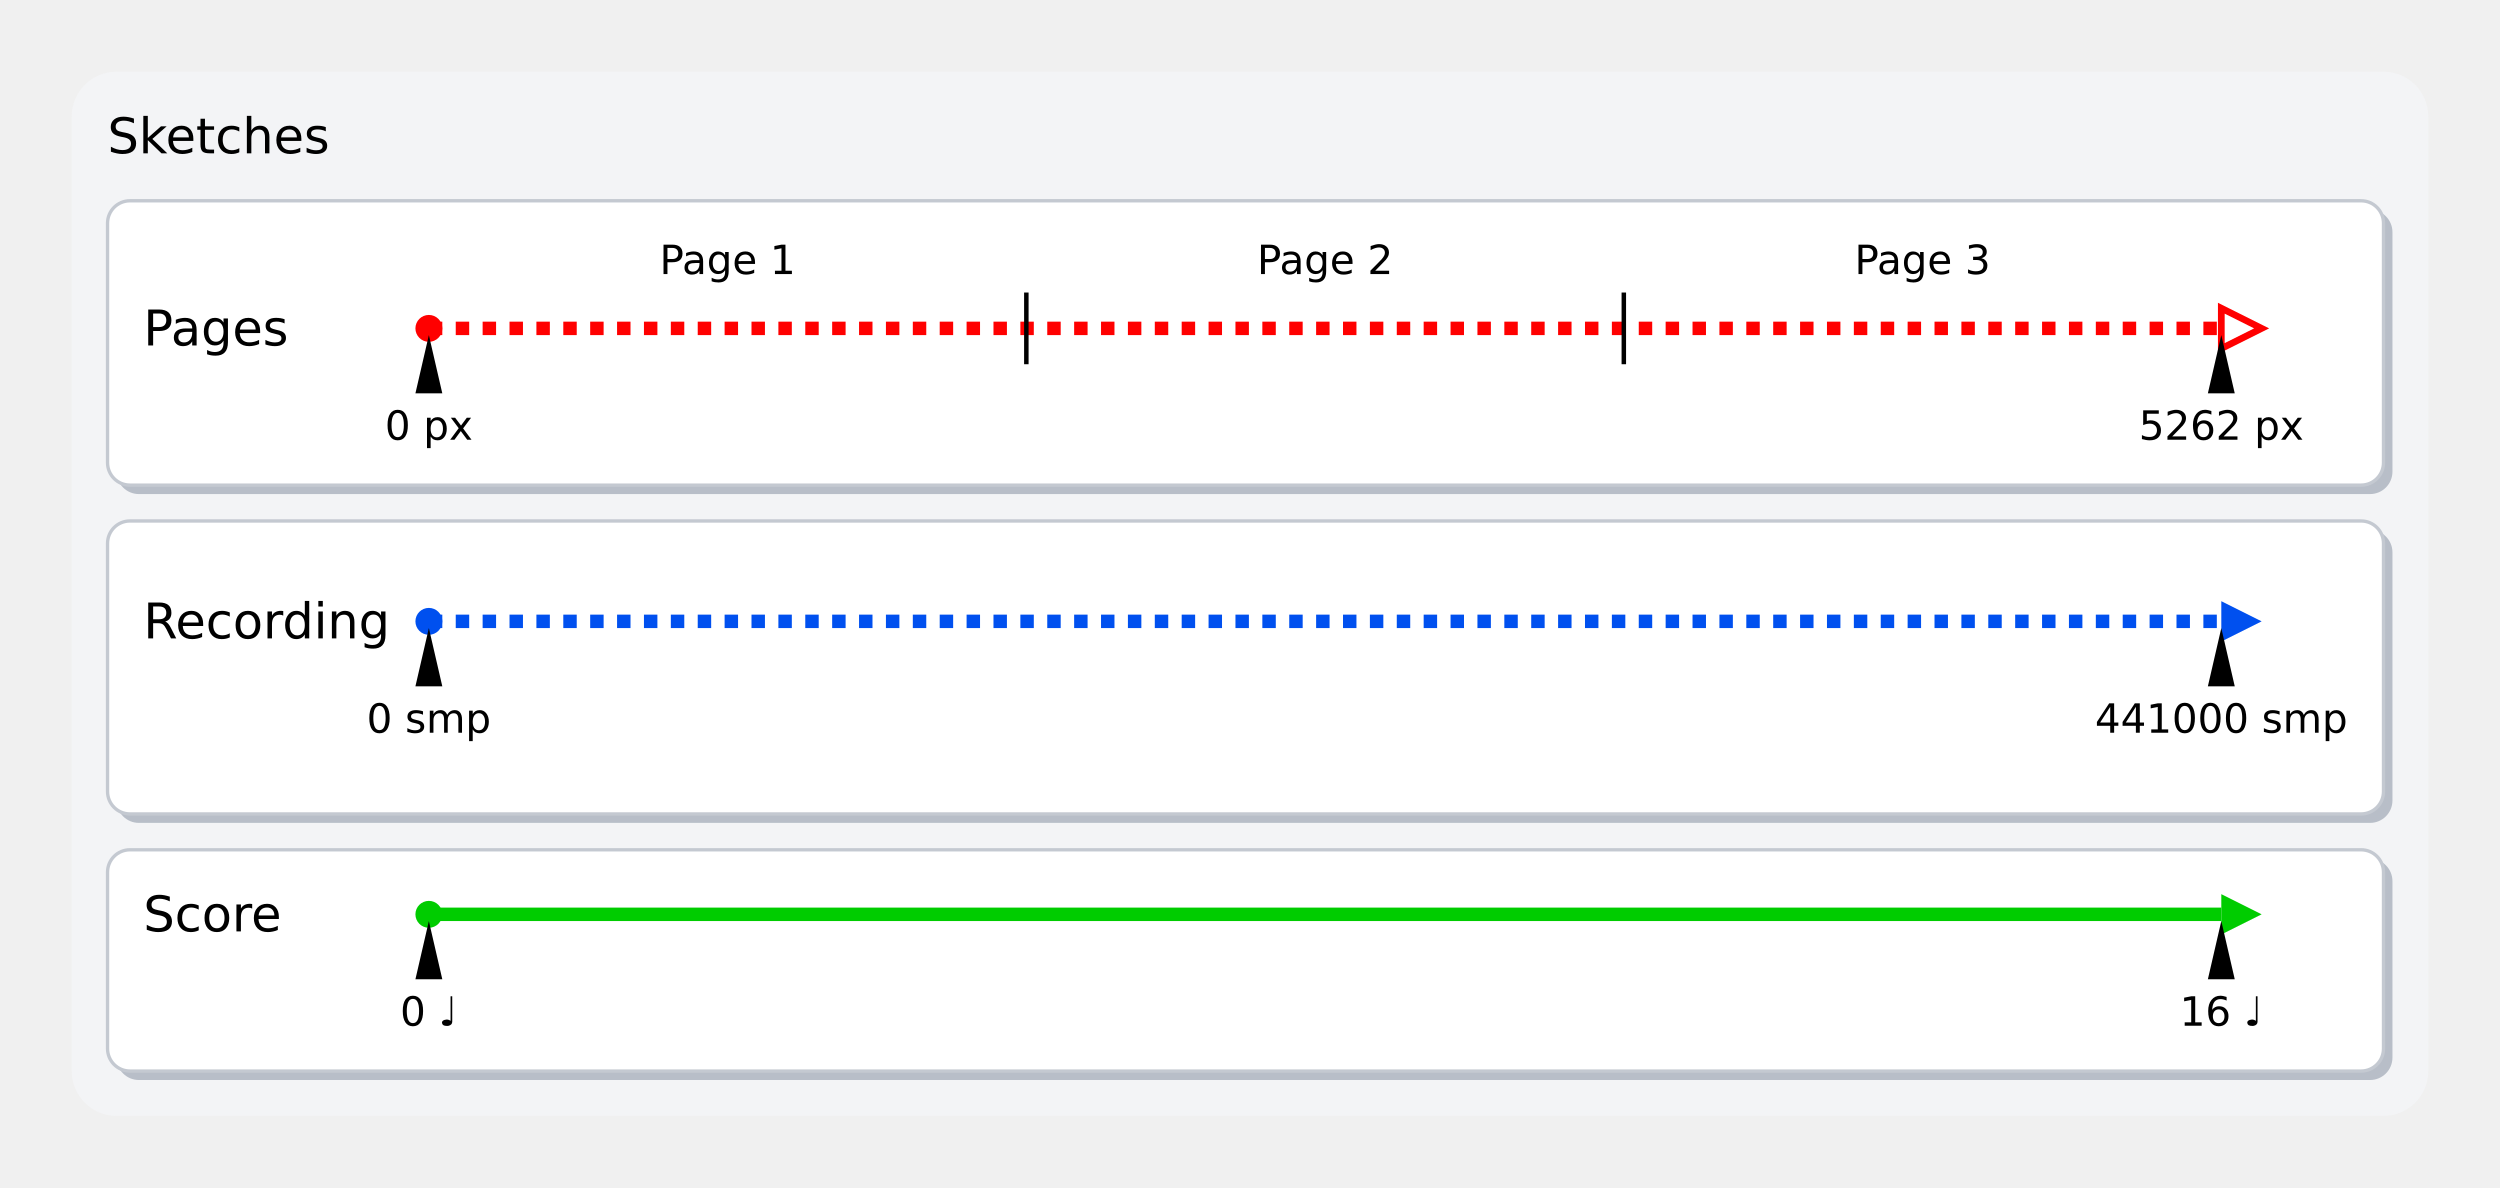
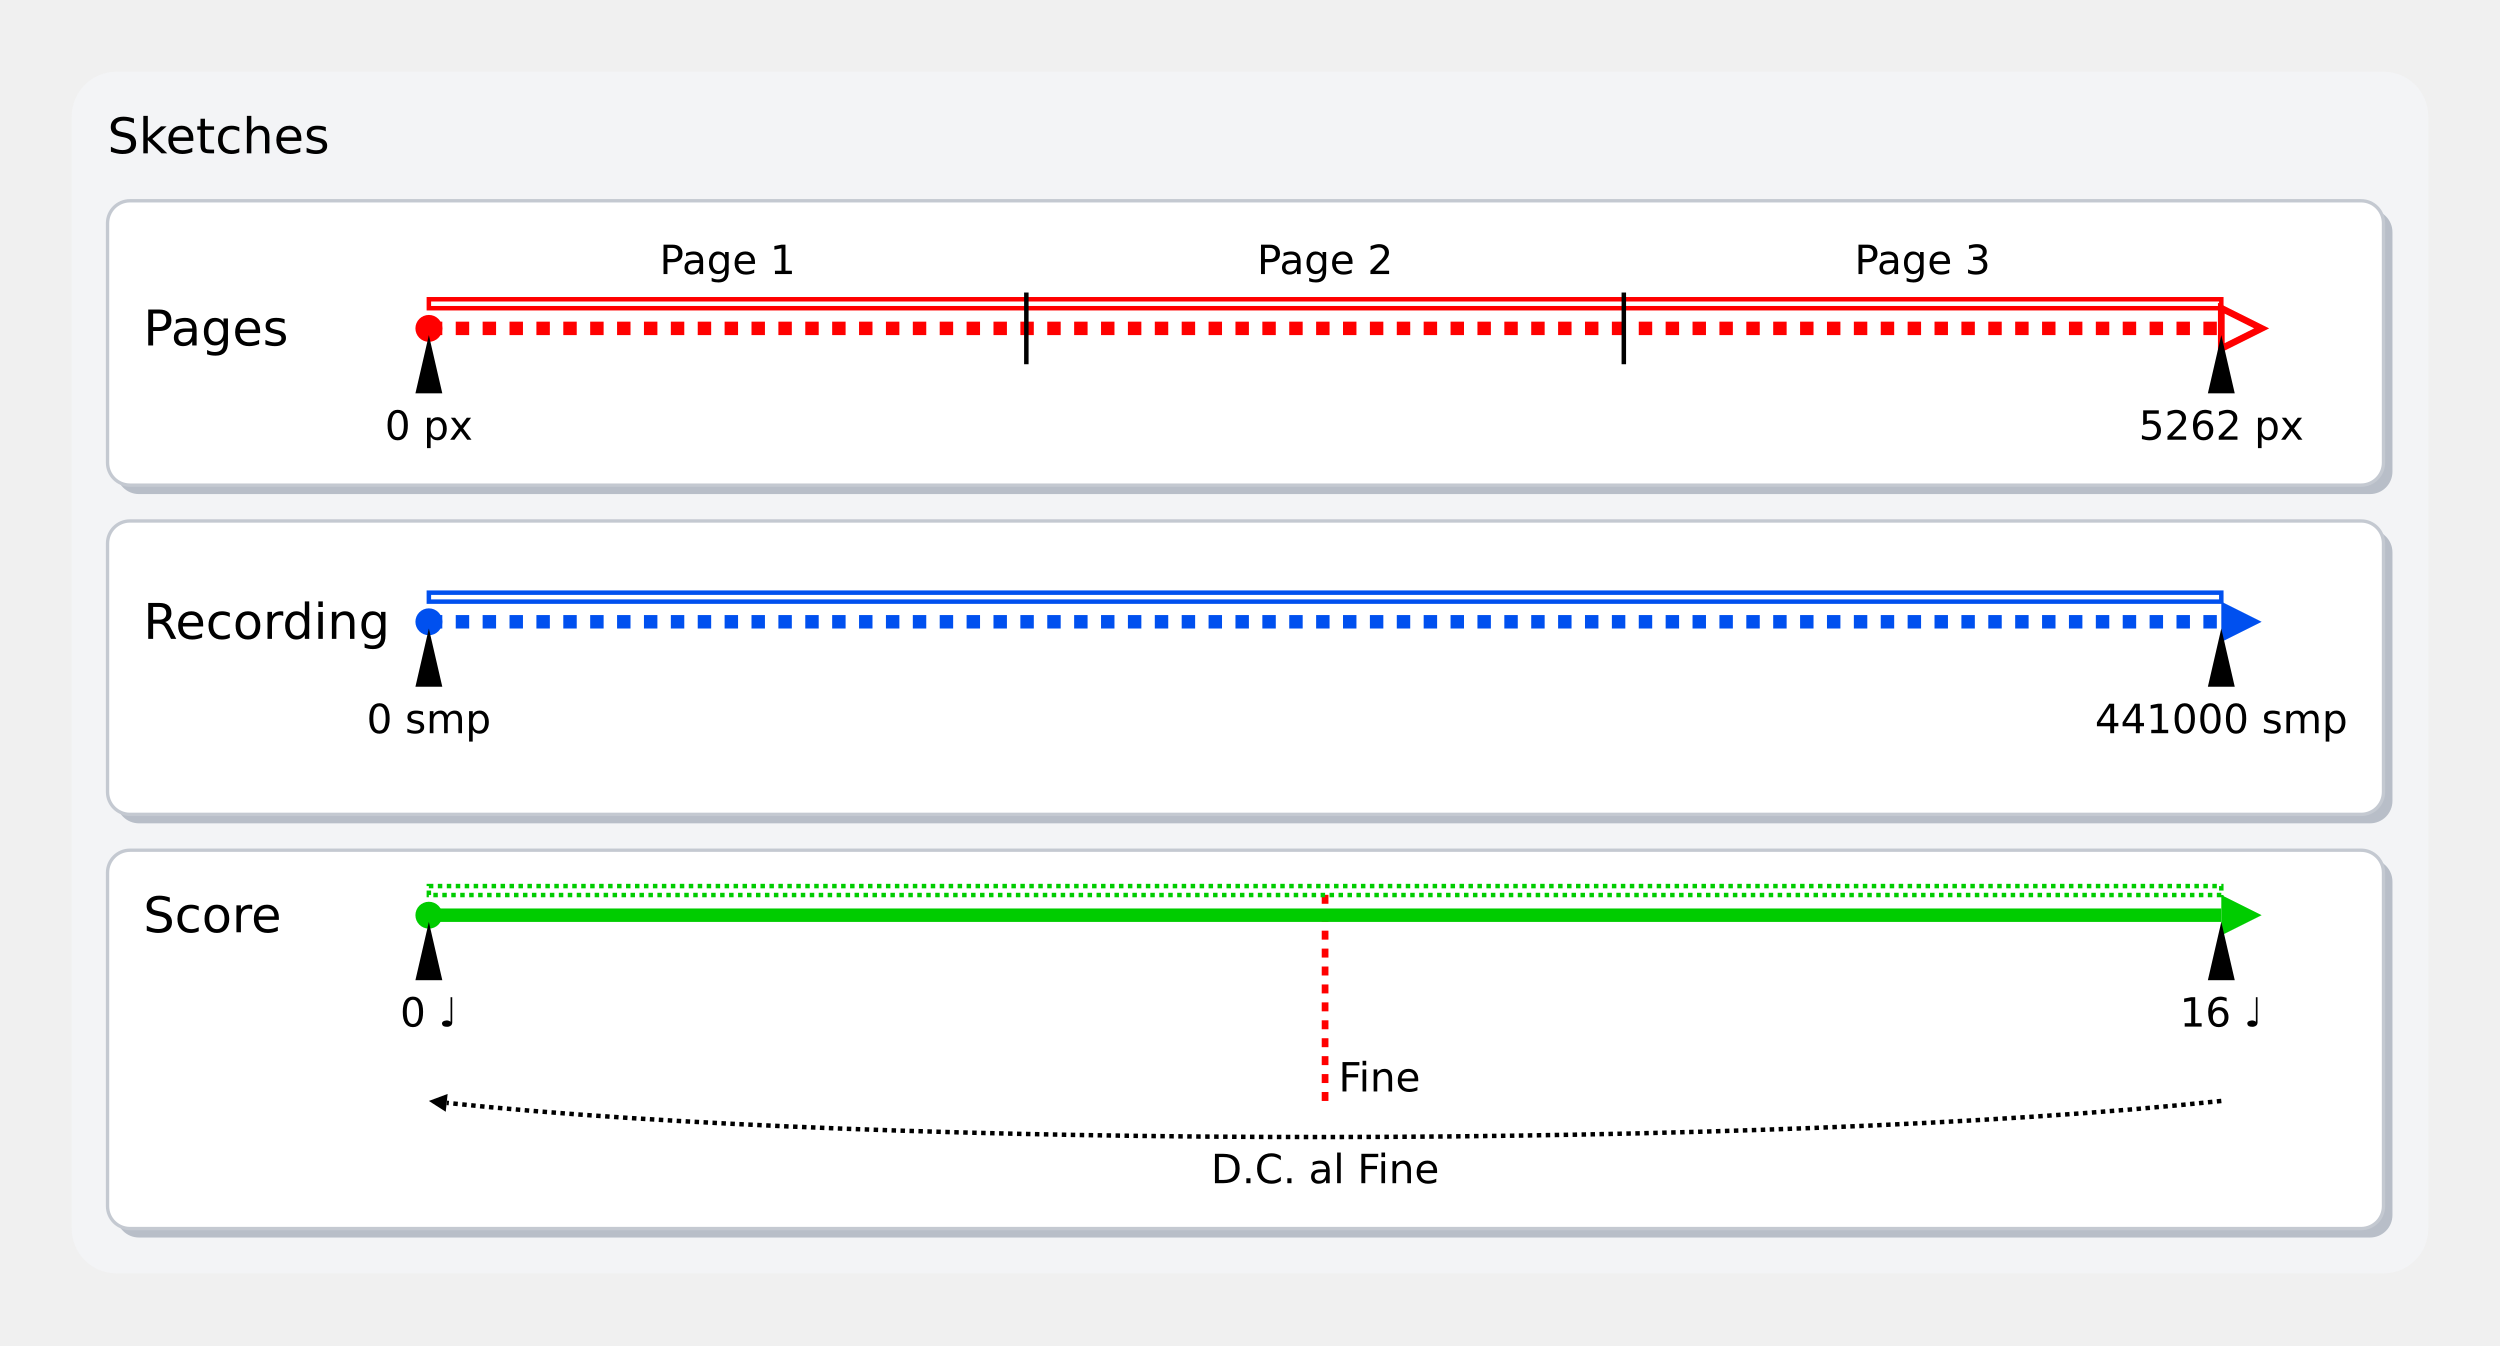
- <svg xmlns="http://www.w3.org/2000/svg" width="557.897" height="265.016" viewBox="0 0 557.897 265.016" font-family="DejaVu Sans" text-rendering="geometricPrecision" style="font-kerning:none;font-variant-ligatures:none">
+ <svg xmlns="http://www.w3.org/2000/svg" width="557.897" height="300.164" viewBox="0 0 557.897 300.164" font-family="DejaVu Sans" text-rendering="geometricPrecision" style="font-kerning:none;font-variant-ligatures:none">
  <g transform="translate(16 16)">
-     <rect x="0" y="0" width="525.897" height="233.016" rx="10" fill="#F3F4F6" />
+     <rect x="0" y="0" width="525.897" height="268.164" rx="10" fill="#F3F4F6" />
    <text data-address="name" x="8" y="18.21" text-anchor="start" font-size="11" fill="#000000">Sketches</text>
    <rect data-address="pages/card" x="10" y="30.805" width="507.897" height="63.453" rx="5" fill="#B8BEC8" />
    <rect data-address="pages/card" x="8" y="28.805" width="507.897" height="63.453" rx="5" fill="#FFFFFF" stroke="#C4C9D1" stroke-width="0.75" />
+     <polygon data-address="pages/cmap_1" points="79.704,50.781 479.704,50.781 479.704,52.781 79.704,52.781" fill="none" stroke="#FF0000" stroke-width="1" />
    <line data-address="pages" x1="79.704" y1="57.281" x2="479.704" y2="57.281" stroke="#FF0000" stroke-width="3" stroke-dasharray="3 3" />
    <circle data-address="pages" cx="79.704" cy="57.281" r="3" fill="#FF0000" />
    <polygon data-address="pages" points="488.704,57.281 479.704,52.781 479.704,61.781" fill="none" stroke="#FF0000" stroke-width="1.5" />
    <line data-address="page_2/start" x1="213.037" y1="49.281" x2="213.037" y2="65.281" stroke="#000000" stroke-width="1" />
    <line data-address="page_3/start" x1="346.37" y1="49.281" x2="346.37" y2="65.281" stroke="#000000" stroke-width="1" />
    <polygon data-address="pages/start" points="79.704,58.781 76.704,71.781 82.704,71.781" fill="#000000" />
    <polygon data-address="pages/end" points="479.704,58.781 476.704,71.781 482.704,71.781" fill="#000000" />
    <text data-address="pages/name" x="16" y="61.089" text-anchor="start" font-size="11" fill="#000000">Pages</text>
    <text data-address="pages/start/label" x="79.704" y="82.135" text-anchor="middle" font-size="9" fill="#000000">0 px</text>
    <text data-address="pages/end/label" x="479.704" y="82.135" text-anchor="middle" font-size="9" fill="#000000">5262 px</text>
    <text data-address="page_1/label" x="146.37" y="45.159" text-anchor="middle" font-size="9" fill="#000000">Page 1</text>
    <text data-address="page_2/label" x="279.704" y="45.159" text-anchor="middle" font-size="9" fill="#000000">Page 2</text>
    <text data-address="page_3/label" x="413.037" y="45.159" text-anchor="middle" font-size="9" fill="#000000">Page 3</text>
-     <rect data-address="recording/card" x="10" y="102.258" width="507.897" height="65.379" rx="5" fill="#B8BEC8" />
-     <rect data-address="recording/card" x="8" y="100.258" width="507.897" height="65.379" rx="5" fill="#FFFFFF" stroke="#C4C9D1" stroke-width="0.75" />
-     <line data-address="recording" x1="79.704" y1="122.66" x2="479.704" y2="122.66" stroke="#0050EF" stroke-width="3" stroke-dasharray="3 3" />
-     <circle data-address="recording" cx="79.704" cy="122.66" r="3" fill="#0050EF" />
-     <polygon data-address="recording" points="488.704,122.66 479.704,118.16 479.704,127.16" fill="#0050EF" />
-     <polygon data-address="recording/start" points="79.704,124.16 76.704,137.16 82.704,137.16" fill="#000000" />
-     <polygon data-address="recording/end" points="479.704,124.16 476.704,137.16 482.704,137.16" fill="#000000" />
-     <text data-address="recording/name" x="16" y="126.468" text-anchor="start" font-size="11" fill="#000000">Recording</text>
-     <text data-address="recording/start/label" x="79.704" y="147.514" text-anchor="middle" font-size="9" fill="#000000">0 smp</text>
-     <text data-address="recording/end/label" x="479.704" y="147.514" text-anchor="middle" font-size="9" fill="#000000">441000 smp</text>
-     <rect data-address="score/card" x="10" y="175.637" width="507.897" height="49.379" rx="5" fill="#B8BEC8" />
-     <rect data-address="score/card" x="8" y="173.637" width="507.897" height="49.379" rx="5" fill="#FFFFFF" stroke="#C4C9D1" stroke-width="0.75" />
-     <line data-address="score" x1="79.704" y1="188.039" x2="479.704" y2="188.039" stroke="#00CC00" stroke-width="3" />
-     <circle data-address="score" cx="79.704" cy="188.039" r="3" fill="#00CC00" />
-     <polygon data-address="score" points="488.704,188.039 479.704,183.539 479.704,192.539" fill="#00CC00" />
-     <polygon data-address="score/start" points="79.704,189.539 76.704,202.539 82.704,202.539" fill="#000000" />
-     <polygon data-address="score/end" points="479.704,189.539 476.704,202.539 482.704,202.539" fill="#000000" />
-     <text data-address="score/name" x="16" y="191.847" text-anchor="start" font-size="11" fill="#000000">Score</text>
-     <text data-address="score/start/label" x="79.704" y="212.893" text-anchor="middle" font-size="9" fill="#000000">0 ♩</text>
-     <text data-address="score/end/label" x="479.704" y="212.893" text-anchor="middle" font-size="9" fill="#000000">16 ♩</text>
+     <rect data-address="recording/card" x="10" y="102.258" width="507.897" height="65.477" rx="5" fill="#B8BEC8" />
+     <rect data-address="recording/card" x="8" y="100.258" width="507.897" height="65.477" rx="5" fill="#FFFFFF" stroke="#C4C9D1" stroke-width="0.75" />
+     <polygon data-address="recording/cmap_1" points="79.704,116.258 479.704,116.258 479.704,118.258 79.704,118.258" fill="none" stroke="#0050EF" stroke-width="1" />
+     <line data-address="recording" x1="79.704" y1="122.758" x2="479.704" y2="122.758" stroke="#0050EF" stroke-width="3" stroke-dasharray="3 3" />
+     <circle data-address="recording" cx="79.704" cy="122.758" r="3" fill="#0050EF" />
+     <polygon data-address="recording" points="488.704,122.758 479.704,118.258 479.704,127.258" fill="#0050EF" />
+     <polygon data-address="recording/start" points="79.704,124.258 76.704,137.258 82.704,137.258" fill="#000000" />
+     <polygon data-address="recording/end" points="479.704,124.258 476.704,137.258 482.704,137.258" fill="#000000" />
+     <text data-address="recording/name" x="16" y="126.566" text-anchor="start" font-size="11" fill="#000000">Recording</text>
+     <text data-address="recording/start/label" x="79.704" y="147.612" text-anchor="middle" font-size="9" fill="#000000">0 smp</text>
+     <text data-address="recording/end/label" x="479.704" y="147.612" text-anchor="middle" font-size="9" fill="#000000">441000 smp</text>
+     <rect data-address="score/card" x="10" y="175.734" width="507.897" height="84.43" rx="5" fill="#B8BEC8" />
+     <rect data-address="score/card" x="8" y="173.734" width="507.897" height="84.43" rx="5" fill="#FFFFFF" stroke="#C4C9D1" stroke-width="0.75" />
+     <line data-address="score/break_1" x1="279.704" y1="229.688" x2="279.704" y2="181.734" stroke="#FF0000" stroke-width="1.5" stroke-dasharray="2 2" />
+     <polygon data-address="score/cmap_1" points="79.704,181.734 479.704,181.734 479.704,183.734 79.704,183.734" fill="none" stroke="#00CC00" stroke-width="1" stroke-dasharray="1 1" />
+     <path data-address="score/jump_1" d="M479.704 229.688C379.704 240.354 179.704 240.354 83.681 230.112" fill="none" stroke="#000000" stroke-width="1" stroke-dasharray="1 1" />
+     <polygon data-address="score/jump_1" points="79.704,229.688 83.469,232.101 83.893,228.123" fill="#000000" />
+     <line data-address="score" x1="79.704" y1="188.234" x2="479.704" y2="188.234" stroke="#00CC00" stroke-width="3" />
+     <circle data-address="score" cx="79.704" cy="188.234" r="3" fill="#00CC00" />
+     <polygon data-address="score" points="488.704,188.234 479.704,183.734 479.704,192.734" fill="#00CC00" />
+     <polygon data-address="score/start" points="79.704,189.734 76.704,202.734 82.704,202.734" fill="#000000" />
+     <polygon data-address="score/end" points="479.704,189.734 476.704,202.734 482.704,202.734" fill="#000000" />
+     <text data-address="score/name" x="16" y="192.042" text-anchor="start" font-size="11" fill="#000000">Score</text>
+     <text data-address="score/start/label" x="79.704" y="213.088" text-anchor="middle" font-size="9" fill="#000000">0 ♩</text>
+     <text data-address="score/end/label" x="479.704" y="213.088" text-anchor="middle" font-size="9" fill="#000000">16 ♩</text>
+     <text data-address="score/jump_1/label" x="279.704" y="248.042" text-anchor="middle" font-size="9" fill="#000000">D.C. al Fine</text>
+     <text data-address="score/break_1/label" x="282.704" y="227.565" text-anchor="start" font-size="9" fill="#000000">Fine</text>
  </g>
</svg>
